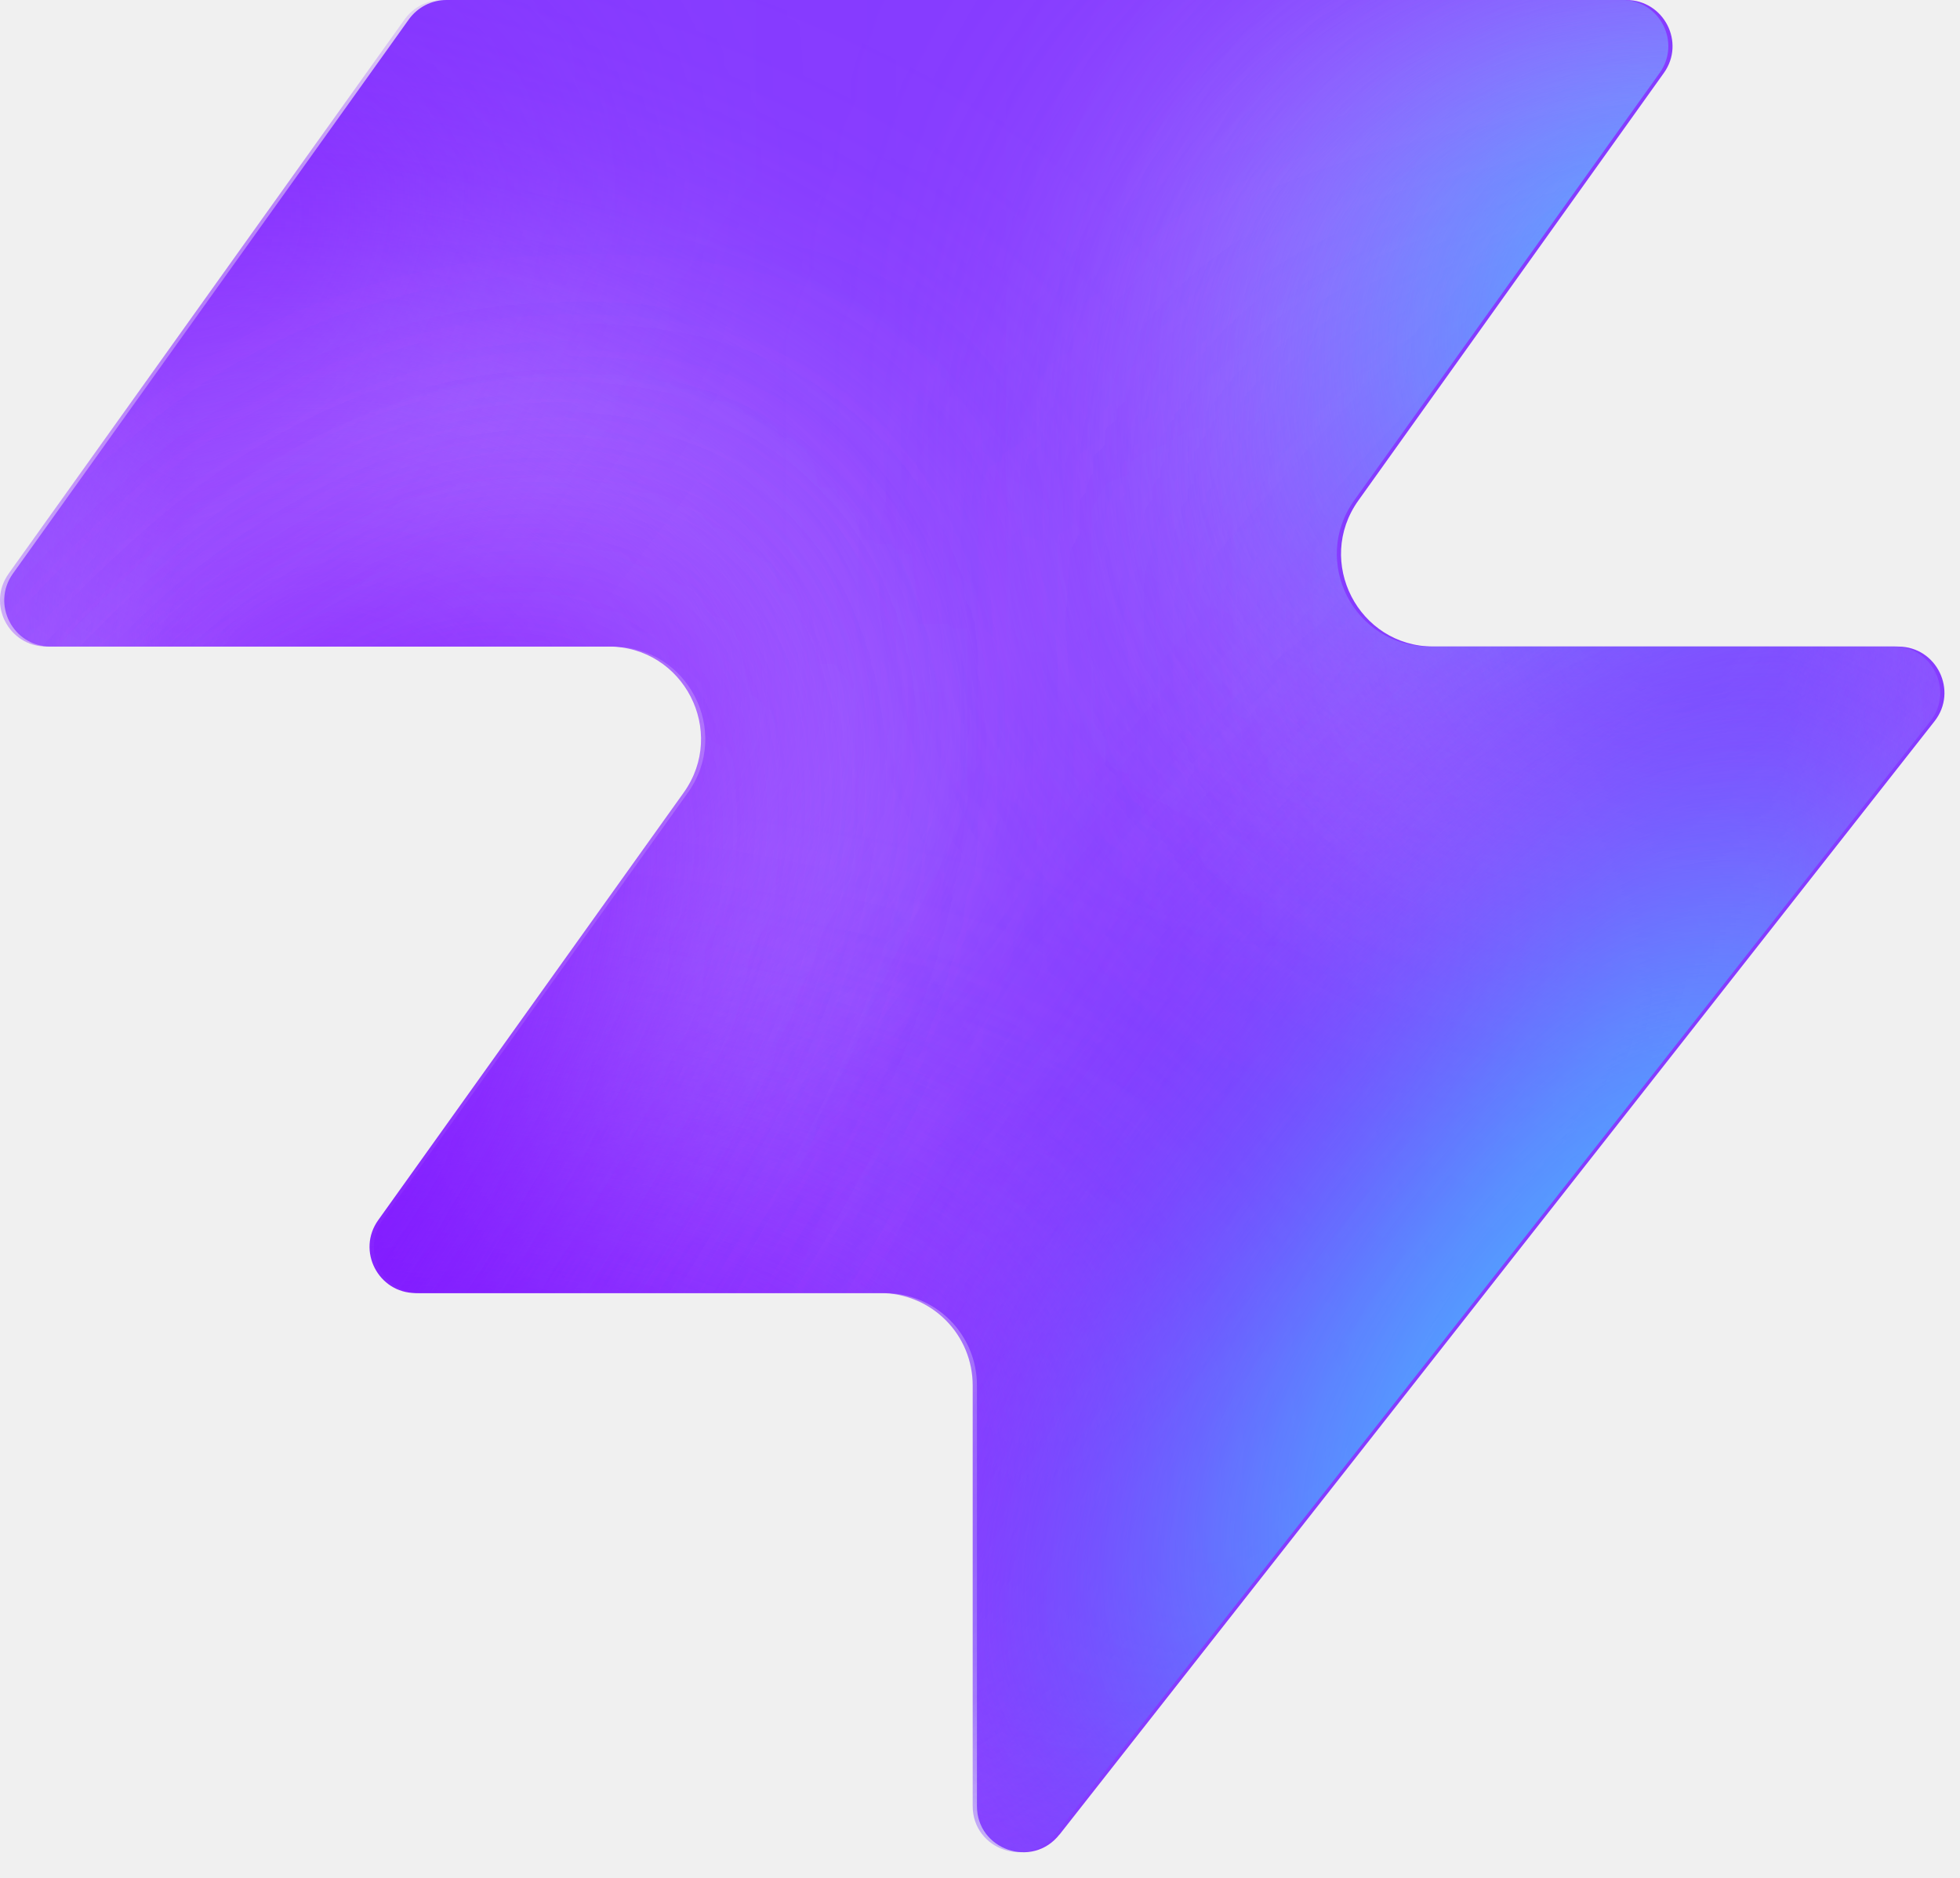
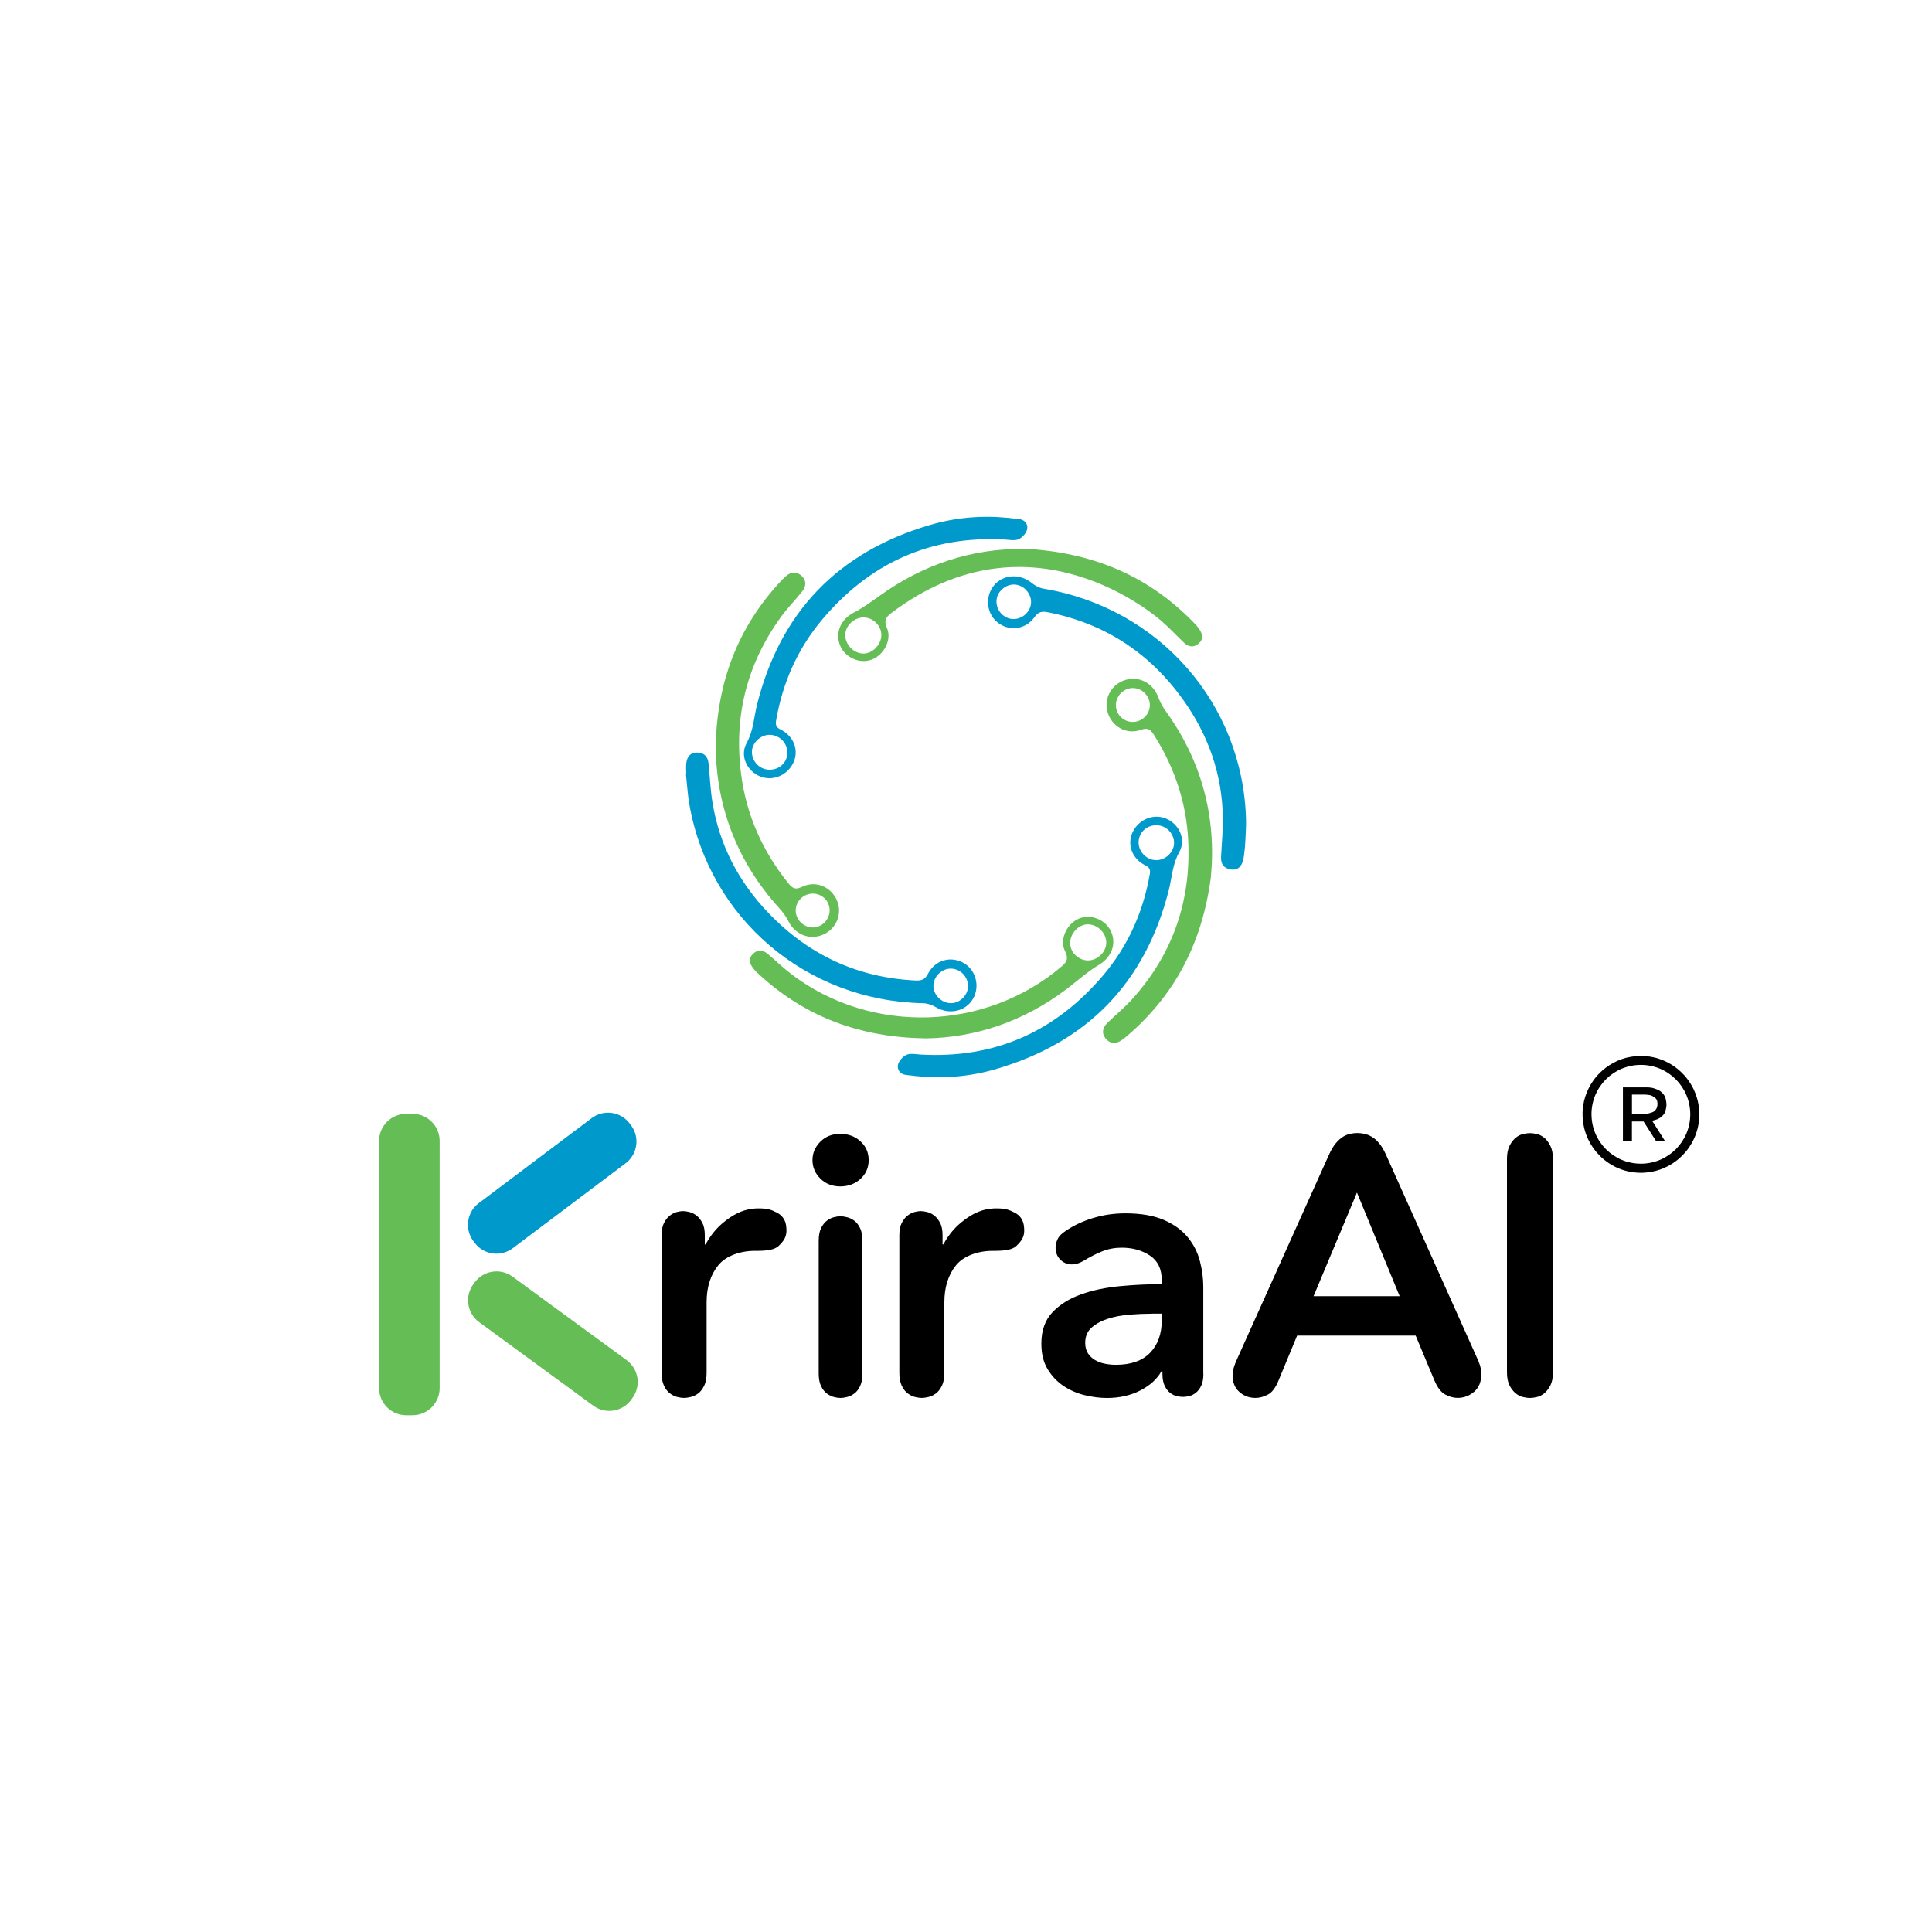
- <svg xmlns="http://www.w3.org/2000/svg" width="48" height="46" fill="none" viewBox="0 0 48 46">
-   <path fill="#863bff" d="M25.946 44.938c-.664.845-2.021.375-2.021-.698V33.937a2.26 2.26 0 0 0-2.262-2.262H10.287c-.92 0-1.456-1.04-.92-1.788l7.48-10.471c1.07-1.497 0-3.578-1.842-3.578H1.237c-.92 0-1.456-1.04-.92-1.788L10.013.474c.214-.297.556-.474.92-.474h28.894c.92 0 1.456 1.04.92 1.788l-7.48 10.471c-1.07 1.498 0 3.579 1.842 3.579h11.377c.943 0 1.473 1.088.89 1.83L25.947 44.94z" style="fill:#863bff;fill:color(display-p3 .525 .23 1);fill-opacity:1" />
-   <mask id="a" width="48" height="46" x="0" y="0" maskUnits="userSpaceOnUse" style="mask-type:alpha">
-     <path fill="#000" d="M25.842 44.938c-.664.844-2.021.375-2.021-.698V33.937a2.26 2.26 0 0 0-2.262-2.262H10.183c-.92 0-1.456-1.04-.92-1.788l7.48-10.471c1.07-1.498 0-3.579-1.842-3.579H1.133c-.92 0-1.456-1.04-.92-1.787L9.91.473c.214-.297.556-.474.92-.474h28.894c.92 0 1.456 1.04.92 1.788l-7.48 10.471c-1.07 1.498 0 3.578 1.842 3.578h11.377c.943 0 1.473 1.088.89 1.832L25.843 44.94z" style="fill:#000;fill-opacity:1" />
-   </mask>
-   <g mask="url(#a)">
-     <g filter="url(#b)">
-       <ellipse cx="5.508" cy="14.704" fill="#ede6ff" rx="5.508" ry="14.704" style="fill:#ede6ff;fill:color(display-p3 .927 .903 1);fill-opacity:1" transform="matrix(.00324 1 1 -.00324 -4.47 31.516)" />
-     </g>
-     <g filter="url(#c)">
-       <ellipse cx="10.399" cy="29.851" fill="#ede6ff" rx="10.399" ry="29.851" style="fill:#ede6ff;fill:color(display-p3 .927 .903 1);fill-opacity:1" transform="matrix(.00324 1 1 -.00324 -39.328 7.883)" />
-     </g>
-     <g filter="url(#d)">
-       <ellipse cx="5.508" cy="30.487" fill="#7e14ff" rx="5.508" ry="30.487" style="fill:#7e14ff;fill:color(display-p3 .492 .077 1);fill-opacity:1" transform="rotate(89.814 -25.913 -14.639)scale(1 -1)" />
-     </g>
-     <g filter="url(#e)">
-       <ellipse cx="5.508" cy="30.599" fill="#7e14ff" rx="5.508" ry="30.599" style="fill:#7e14ff;fill:color(display-p3 .492 .077 1);fill-opacity:1" transform="rotate(89.814 -32.644 -3.334)scale(1 -1)" />
-     </g>
-     <g filter="url(#f)">
-       <ellipse cx="5.508" cy="30.599" fill="#7e14ff" rx="5.508" ry="30.599" style="fill:#7e14ff;fill:color(display-p3 .492 .077 1);fill-opacity:1" transform="matrix(.00324 1 1 -.00324 -34.34 30.47)" />
-     </g>
-     <g filter="url(#g)">
-       <ellipse cx="14.072" cy="22.078" fill="#ede6ff" rx="14.072" ry="22.078" style="fill:#ede6ff;fill:color(display-p3 .927 .903 1);fill-opacity:1" transform="rotate(93.35 24.506 48.493)scale(-1 1)" />
-     </g>
-     <g filter="url(#h)">
-       <ellipse cx="3.47" cy="21.501" fill="#7e14ff" rx="3.47" ry="21.501" style="fill:#7e14ff;fill:color(display-p3 .492 .077 1);fill-opacity:1" transform="rotate(89.009 28.708 47.59)scale(-1 1)" />
-     </g>
-     <g filter="url(#i)">
-       <ellipse cx="3.47" cy="21.501" fill="#7e14ff" rx="3.47" ry="21.501" style="fill:#7e14ff;fill:color(display-p3 .492 .077 1);fill-opacity:1" transform="rotate(89.009 28.708 47.59)scale(-1 1)" />
-     </g>
-     <g filter="url(#j)">
-       <ellipse cx=".387" cy="8.972" fill="#7e14ff" rx="4.407" ry="29.108" style="fill:#7e14ff;fill:color(display-p3 .492 .077 1);fill-opacity:1" transform="rotate(39.51 .387 8.972)" />
-     </g>
-     <g filter="url(#k)">
-       <ellipse cx="47.523" cy="-6.092" fill="#7e14ff" rx="4.407" ry="29.108" style="fill:#7e14ff;fill:color(display-p3 .492 .077 1);fill-opacity:1" transform="rotate(37.892 47.523 -6.092)" />
-     </g>
-     <g filter="url(#l)">
-       <ellipse cx="41.412" cy="6.333" fill="#47bfff" rx="5.971" ry="9.665" style="fill:#47bfff;fill:color(display-p3 .28 .748 1);fill-opacity:1" transform="rotate(37.892 41.412 6.333)" />
-     </g>
-     <g filter="url(#m)">
-       <ellipse cx="-1.879" cy="38.332" fill="#7e14ff" rx="4.407" ry="29.108" style="fill:#7e14ff;fill:color(display-p3 .492 .077 1);fill-opacity:1" transform="rotate(37.892 -1.88 38.332)" />
-     </g>
-     <g filter="url(#n)">
-       <ellipse cx="-1.879" cy="38.332" fill="#7e14ff" rx="4.407" ry="29.108" style="fill:#7e14ff;fill:color(display-p3 .492 .077 1);fill-opacity:1" transform="rotate(37.892 -1.88 38.332)" />
-     </g>
-     <g filter="url(#o)">
-       <ellipse cx="35.651" cy="29.907" fill="#7e14ff" rx="4.407" ry="29.108" style="fill:#7e14ff;fill:color(display-p3 .492 .077 1);fill-opacity:1" transform="rotate(37.892 35.651 29.907)" />
-     </g>
-     <g filter="url(#p)">
-       <ellipse cx="38.418" cy="32.4" fill="#47bfff" rx="5.971" ry="15.297" style="fill:#47bfff;fill:color(display-p3 .28 .748 1);fill-opacity:1" transform="rotate(37.892 38.418 32.4)" />
+ <svg xmlns="http://www.w3.org/2000/svg" id="Layer_2" data-name="Layer 2" viewBox="0 0 500 500">
+   <defs>
+     <style>
+       .cls-1 {
+         fill: #fff;
+       }
+ 
+       .cls-2 {
+         fill: #0099cb;
+       }
+ 
+       .cls-3 {
+         fill: #65bd56;
+       }
+     </style>
+   </defs>
+   <g id="logo">
+     <g id="Logo">
+       <rect class="cls-1" width="500" height="500" />
+       <g>
+         <g id="K_riraAI" data-name="K riraAI">
+           <g>
+             <rect class="cls-3" x="98.1" y="288.26" width="15.68" height="78" rx="7.02" ry="7.02" />
+             <rect class="cls-2" x="135.62" y="280.91" width="14.61" height="50.62" rx="7.02" ry="7.02" transform="translate(301.61 7.86) rotate(53.03)" />
+             <rect class="cls-3" x="135.77" y="321.8" width="14.61" height="50.62" rx="7.02" ry="7.02" transform="translate(507.69 436.64) rotate(126.2)" />
+           </g>
+           <g id="riraAI">
+             <path d="m182.23,358.64c-.42.87-.94,1.54-1.55,1.99-.62.45-1.26.76-1.94.92-.68.16-1.25.24-1.7.24-.52,0-1.1-.08-1.75-.24-.65-.16-1.28-.47-1.89-.92-.62-.45-1.13-1.12-1.55-1.99-.42-.87-.63-1.99-.63-3.35v-35.65c0-1.29.21-2.35.63-3.16.42-.81.92-1.44,1.51-1.89.58-.45,1.18-.76,1.8-.92.61-.16,1.15-.24,1.6-.24s1,.08,1.65.24c.65.16,1.26.47,1.85.92.58.45,1.08,1.09,1.51,1.89.42.81.63,1.86.63,3.16v2.43h.19c1.7-3.09,3.52-4.92,5.61-6.46,2.26-1.67,4.65-2.76,7.5-2.87,3.16-.11,4.09.47,5.28,1.05,1.5.73,2.35,2,2.5,3.68s.14,3.02-1.95,4.96c-1.09,1.02-2.94,1.31-6.1,1.29-3.69-.03-7.54,1.25-9.55,3.74-2.01,2.49-3.01,5.68-3.01,9.57v18.26c0,1.36-.21,2.48-.63,3.35Z" />
+             <path d="m224.81,300.24c0,1.95-.71,3.57-2.12,4.86-1.42,1.29-3.16,1.94-5.24,1.94s-3.79-.68-5.15-2.03c-1.35-1.35-2.03-2.94-2.03-4.77s.68-3.41,2.03-4.77c1.35-1.35,3.07-2.03,5.15-2.03s3.82.65,5.24,1.94c1.42,1.29,2.12,2.91,2.12,4.86Zm-1.61,55.23c0,1.32-.2,2.41-.61,3.26-.41.85-.91,1.5-1.51,1.93-.6.44-1.23.74-1.89.9-.66.16-1.21.24-1.65.24-.5,0-1.07-.08-1.7-.24-.63-.16-1.24-.46-1.84-.9-.6-.44-1.1-1.09-1.51-1.93-.41-.85-.61-1.94-.61-3.26v-34.36c0-1.32.2-2.41.61-3.26.41-.85.91-1.49,1.51-1.94.6-.44,1.21-.74,1.84-.9.63-.16,1.19-.24,1.7-.24.44,0,.99.08,1.65.24.66.16,1.29.46,1.89.9.6.44,1.1,1.09,1.51,1.94.41.85.61,1.94.61,3.26v34.36Z" />
+             <path d="m243.76,358.64c-.42.87-.94,1.54-1.55,1.99-.62.45-1.26.76-1.94.92-.68.16-1.25.24-1.7.24-.52,0-1.1-.08-1.75-.24-.65-.16-1.28-.47-1.89-.92-.62-.45-1.13-1.12-1.55-1.99-.42-.87-.63-1.99-.63-3.35v-35.65c0-1.29.21-2.35.63-3.16.42-.81.92-1.44,1.51-1.89.58-.45,1.18-.76,1.8-.92.61-.16,1.15-.24,1.6-.24s1,.08,1.65.24c.65.16,1.26.47,1.85.92.58.45,1.08,1.09,1.51,1.89.42.81.63,1.86.63,3.16v2.43h.19c1.7-3.09,3.52-4.92,5.61-6.46,2.26-1.67,4.65-2.76,7.5-2.87,3.16-.11,4.09.47,5.28,1.05,1.5.73,2.35,2,2.5,3.68s.14,3.02-1.95,4.96c-1.09,1.02-2.94,1.31-6.1,1.29-3.69-.03-7.54,1.25-9.55,3.74-2.01,2.49-3.01,5.68-3.01,9.57v18.26c0,1.36-.21,2.48-.63,3.35Z" />
+             <path d="m311.44,355.57c0,1.26-.19,2.28-.57,3.07-.38.79-.85,1.4-1.42,1.84s-1.15.72-1.75.85c-.6.13-1.12.19-1.56.19s-.96-.06-1.56-.19c-.6-.13-1.18-.41-1.75-.85s-1.04-1.05-1.42-1.84c-.38-.79-.57-1.81-.57-3.07v-.66h-.28c-1.13,2.01-2.96,3.67-5.48,4.96-2.52,1.29-5.38,1.93-8.59,1.93-1.83,0-3.73-.24-5.71-.71s-3.81-1.26-5.48-2.36c-1.67-1.1-3.05-2.55-4.15-4.34-1.1-1.79-1.65-4.01-1.65-6.66,0-3.4.96-6.1,2.88-8.12,1.92-2.01,4.39-3.56,7.41-4.63,3.02-1.07,6.37-1.78,10.05-2.12,3.68-.35,7.28-.52,10.81-.52v-1.13c0-2.83-1.02-4.92-3.07-6.28-2.05-1.35-4.48-2.03-7.32-2.03-1.76,0-3.43.32-5,.94-1.57.63-3.18,1.45-4.81,2.45-1.07.63-2.08.94-3.02.94-1.2,0-2.2-.41-3.02-1.23-.82-.82-1.23-1.86-1.23-3.12,0-.69.17-1.42.52-2.17.35-.76,1.05-1.48,2.12-2.17,2.14-1.45,4.53-2.56,7.18-3.35,2.64-.79,5.38-1.18,8.21-1.18,4.03,0,7.35.57,9.96,1.7,2.61,1.13,4.67,2.61,6.18,4.44,1.51,1.83,2.56,3.87,3.16,6.14.6,2.27.9,4.53.9,6.8v22.47Zm-13.31-15.58c-1.83,0-3.75.08-5.76.24-2.02.16-3.87.5-5.57,1.04-1.7.54-3.12,1.29-4.25,2.27-1.13.98-1.7,2.31-1.7,4.01,0,1.07.24,1.97.71,2.69.47.72,1.09,1.31,1.84,1.75.76.44,1.61.76,2.55.94.94.19,1.89.28,2.83.28,3.9,0,6.86-1.04,8.87-3.12,2.01-2.08,3.02-4.91,3.02-8.5v-1.61h-2.55Z" />
+             <path d="m366.38,345.65h-30.68l-4.81,11.61c-.76,1.89-1.68,3.12-2.79,3.68-1.1.57-2.16.85-3.16.85-1.64,0-3.04-.52-4.2-1.56-1.17-1.04-1.75-2.47-1.75-4.3,0-.5.06-1.02.19-1.56.13-.53.35-1.18.66-1.94l24.07-53.53c.57-1.26,1.16-2.27,1.79-3.02.63-.75,1.26-1.32,1.89-1.7.63-.38,1.26-.63,1.89-.76.63-.13,1.23-.19,1.79-.19s1.16.06,1.79.19c.63.13,1.27.38,1.93.76.66.38,1.31.94,1.94,1.7.63.76,1.23,1.76,1.79,3.02l23.89,53.34c.31.76.52,1.42.61,1.98.09.57.14,1.04.14,1.42,0,1.95-.61,3.46-1.84,4.53s-2.66,1.61-4.3,1.61c-1.01,0-2.06-.28-3.16-.85-1.1-.57-2.06-1.82-2.88-3.78l-4.82-11.52Zm-26.43-10.2h22.28l-11.05-26.81-11.23,26.81Z" />
+             <path d="m401.9,355.09c0,1.45-.22,2.6-.66,3.45-.44.85-.96,1.53-1.56,2.03-.6.5-1.24.83-1.94.99-.69.16-1.29.24-1.79.24s-1.1-.08-1.79-.24c-.69-.16-1.34-.49-1.94-.99-.6-.5-1.12-1.18-1.56-2.03-.44-.85-.66-2-.66-3.45v-55.13c0-1.38.22-2.52.66-3.4.44-.88.96-1.57,1.56-2.08.6-.5,1.24-.83,1.94-.99.69-.16,1.29-.24,1.79-.24s1.1.08,1.79.24c.69.16,1.34.49,1.94.99.6.5,1.12,1.2,1.56,2.08.44.88.66,2.01.66,3.4v55.13Z" />
+           </g>
+         </g>
+         <g>
+           <path d="m409.56,287.81c.01-.16.02-.31.04-.47.06-.49.1-.98.17-1.46.1-.69.27-1.36.48-2.03.48-1.52,1.18-2.93,2.11-4.23.68-.95,1.46-1.82,2.35-2.59,1.14-1,2.4-1.81,3.78-2.44.98-.44,2-.79,3.06-.99.57-.11,1.14-.2,1.72-.26.7-.08,1.4-.08,2.1-.05,1.09.05,2.17.22,3.22.5,1.15.31,2.24.75,3.28,1.32.9.49,1.73,1.06,2.51,1.72,1.1.93,2.05,1.98,2.85,3.18.83,1.24,1.46,2.58,1.9,4,.21.68.37,1.36.47,2.06.06.44.12.89.14,1.34.03.58.04,1.16.02,1.74-.03.57-.11,1.13-.18,1.69-.11.8-.32,1.59-.58,2.36-.3.89-.68,1.75-1.15,2.58-.43.76-.92,1.49-1.48,2.17-.5.61-1.05,1.18-1.64,1.71-.78.7-1.63,1.31-2.54,1.84-.83.48-1.7.87-2.6,1.19-.74.26-1.49.46-2.27.59-.47.08-.94.13-1.41.18-.67.07-1.35.08-2.02.04-.49-.03-.97-.09-1.45-.15-.9-.12-1.77-.34-2.63-.63-1.25-.42-2.42-1-3.51-1.74-.79-.53-1.52-1.13-2.2-1.79-1.29-1.27-2.32-2.72-3.1-4.36-.56-1.19-.96-2.44-1.19-3.74-.08-.46-.13-.92-.18-1.38-.02-.21-.03-.41-.04-.62,0-.03-.01-.07-.02-.1,0-.38,0-.77,0-1.15Zm2.32.56c0,7.07,5.7,12.78,12.76,12.79,7.04.01,12.79-5.68,12.8-12.77,0-7.01-5.64-12.79-12.78-12.8-7.05,0-12.77,5.67-12.79,12.77Z" />
+           <path d="m427.57,290.06c1.12,1.77,2.24,3.52,3.37,5.3-.04,0-.07,0-.09,0-.72,0-1.43,0-2.15,0-.06,0-.1-.02-.13-.07-.97-1.53-1.94-3.05-2.91-4.57-.09-.14-.18-.28-.27-.42-.02-.03-.06-.06-.1-.06-.97,0-1.94,0-2.9,0-.01,0-.02,0-.05,0v5.11h-2.33v-13.94s.06,0,.09,0c2.01,0,4.02,0,6.03,0,.74,0,1.48.07,2.18.34.46.18.93.34,1.35.63.27.19.48.42.7.66.34.37.59.79.7,1.29.1.46.2.92.22,1.39.02.39-.03.78-.12,1.17-.07.32-.15.64-.26.94-.18.45-.5.81-.86,1.13-.57.51-1.25.78-1.98.97-.16.04-.31.08-.48.12Zm-5.23-1.79s.06,0,.08,0c1.15,0,2.31,0,3.46,0,.24,0,.48-.04.71-.1.27-.06.53-.16.8-.24.21-.07.42-.12.6-.26.34-.27.63-.57.79-.98.19-.52.21-1.06.12-1.59-.07-.4-.26-.76-.6-1.01-.19-.13-.37-.27-.57-.38-.19-.1-.39-.2-.59-.26-.17-.05-.36-.06-.54-.08-.29-.03-.57-.09-.86-.09-1.1-.01-2.19,0-3.29,0-.03,0-.06,0-.1,0v5Z" />
+         </g>
+         <g>
+           <path class="cls-3" d="m185.2,193.69c.28-17.14,5.77-31.42,16.98-43.41.41-.44.85-.87,1.32-1.26,1.4-1.17,2.86-1.11,4.09.14,1.2,1.22.99,2.68-.01,3.94-1.81,2.25-3.86,4.32-5.54,6.66-8.8,12.21-12.2,25.78-10.22,40.75,1.38,10.48,5.49,19.68,12.05,27.89,1.04,1.3,1.77,2.06,3.71,1.11,3.58-1.75,7.6.05,9.07,3.63,1.39,3.4-.2,7.25-3.63,8.74-3.47,1.52-7.26-.01-9.01-3.51-.6-1.2-1.41-2.33-2.32-3.32-10.88-11.95-16.19-26.05-16.47-41.35Zm25.22,37.57c-2.39-.03-4.4,1.86-4.49,4.23-.09,2.42,1.97,4.53,4.42,4.54,2.34,0,4.31-1.97,4.36-4.37.04-2.39-1.89-4.37-4.28-4.4Z" />
+           <path class="cls-2" d="m177.6,200.43c0-.99-.1-1.99.02-2.96.2-1.59,1-2.73,2.8-2.71,1.83.02,2.77,1.05,2.95,2.82.34,3.4.47,6.82,1.03,10.18,1.82,11.05,6.83,20.57,14.56,28.61,10.36,10.78,23.01,16.66,38,17.38,1.54.07,2.45-.25,3.22-1.76,1.83-3.59,6.01-4.69,9.35-2.69,3.08,1.85,4.12,6.06,2.27,9.21-1.93,3.28-6.18,4.17-9.59,2.15-.97-.58-2.2-1.01-3.32-1.03-30.24-.59-55.35-21.92-60.49-51.5-.44-2.54-.59-5.13-.87-7.7.03,0,.05,0,.08,0Zm72.93,54.78c.01-2.46-2.02-4.52-4.47-4.53-2.42,0-4.51,2.1-4.49,4.52.01,2.36,2.21,4.46,4.61,4.42,2.3-.04,4.34-2.11,4.35-4.42Z" />
+           <path class="cls-2" d="m237.35,278.53c-.91-.11-1.81-.24-2.72-.32-1.62-.13-2.49-1.31-2.25-2.59.19-1.02,1.25-2.2,2.23-2.64,1.01-.45,2.38-.14,3.59-.07,19.29,1.13,35.04-5.97,47.41-20.63,6.3-7.47,10.18-16.14,11.91-25.78.21-1.16.21-1.89-1.09-2.53-3.47-1.71-4.81-5.44-3.31-8.6,1.57-3.31,5.38-4.87,8.62-3.53,3.38,1.4,5.31,5.34,3.45,8.68-1.79,3.21-1.89,6.66-2.74,9.99-6.14,23.95-21.15,39.3-44.79,46.19-6.6,1.92-13.42,2.51-20.31,1.81Zm62.45-64.92c-2.64-.29-4.88,1.47-5.11,4.01-.23,2.5,1.7,4.77,4.24,4.98,2.35.2,4.71-1.76,4.9-4.08.21-2.41-1.63-4.65-4.04-4.91Z" />
+           <path class="cls-3" d="m239.66,268.73c-17.02-.23-31.07-5.51-42.97-16.32-.62-.56-1.24-1.14-1.75-1.8-.9-1.17-1.36-2.45-.13-3.69,1.24-1.25,2.59-1.13,3.87-.06,2.09,1.76,4.06,3.68,6.23,5.33,20.62,15.63,50.28,14.68,69.92-2.15,1.37-1.17,1.69-2.16.8-3.89-1.48-2.91.38-7.01,3.51-8.38,3.11-1.36,7.05.22,8.43,3.38,1.46,3.31-.08,6.71-3.09,8.5-3.03,1.79-5.68,4.22-8.51,6.36-11.04,8.34-23.5,12.53-36.31,12.72Zm41.95-20.17c2.48-.02,4.71-2.23,4.69-4.64-.03-2.56-2.36-4.79-4.92-4.7-2.35.08-4.48,2.46-4.42,4.95.06,2.38,2.21,4.41,4.65,4.39Z" />
+           <path class="cls-3" d="m313.38,226.99c-2.23,17-9.3,30.56-21.8,41.2-.46.39-.95.77-1.45,1.1-1.52,1-2.97.78-4.05-.6-1.06-1.35-.68-2.78.46-3.91,2.05-2.03,4.32-3.85,6.26-5.98,10.13-11.13,15.05-24.22,14.78-39.32-.18-10.56-3.22-20.18-8.8-29.07-.88-1.41-1.53-2.25-3.56-1.52-3.75,1.34-7.54-.91-8.59-4.64-1-3.54,1.03-7.18,4.6-8.27,3.62-1.11,7.21.84,8.55,4.51.46,1.26,1.14,2.47,1.92,3.56,9.46,13.1,13.13,27.72,11.67,42.95Zm-20.79-40.19c2.37.3,4.58-1.35,4.94-3.69.37-2.39-1.44-4.73-3.87-5.02-2.33-.27-4.51,1.47-4.83,3.85-.31,2.37,1.38,4.56,3.76,4.86Z" />
+           <path class="cls-2" d="m322.13,219.83c-.14.98-.19,1.98-.45,2.92-.43,1.54-1.39,2.56-3.16,2.27-1.81-.29-2.59-1.45-2.51-3.22.16-3.41.52-6.82.47-10.22-.19-11.2-3.76-21.34-10.24-30.42-8.68-12.17-20.34-19.82-35.07-22.72-1.52-.3-2.46-.11-3.44,1.27-2.33,3.29-6.63,3.77-9.64,1.31-2.78-2.28-3.19-6.6-.91-9.44,2.38-2.97,6.72-3.23,9.8-.73.88.71,2.03,1.32,3.13,1.5,29.83,4.99,51.58,29.74,52.36,59.75.07,2.58-.31,7.75-.34,7.74Zm-64.19-64.8c-.37,2.43,1.34,4.77,3.76,5.13,2.39.36,4.76-1.42,5.1-3.82.33-2.34-1.53-4.74-3.91-5.04-2.28-.29-4.6,1.46-4.95,3.74Z" />
+           <path class="cls-2" d="m260.86,134.01c.91.1,1.81.24,2.72.31,1.63.12,2.49,1.3,2.26,2.58-.19,1.02-1.24,2.21-2.22,2.65-1.01.45-2.38.15-3.59.08-19.29-1.05-35.01,6.1-47.33,20.81-6.27,7.49-10.12,16.18-11.81,25.82-.2,1.16-.2,1.89,1.1,2.53,3.47,1.7,4.83,5.42,3.34,8.58-1.56,3.32-5.36,4.89-8.61,3.57-3.39-1.39-5.33-5.32-3.48-8.67,1.78-3.22,1.86-6.67,2.7-10,6.05-23.97,21-39.38,44.61-46.37,6.59-1.95,13.41-2.56,20.3-1.88Zm-62.2,65.16c2.64.28,4.88-1.49,5.1-4.03.22-2.51-1.72-4.76-4.26-4.96-2.35-.19-4.7,1.78-4.89,4.1-.2,2.41,1.65,4.64,4.06,4.89Z" />
+           <path class="cls-3" d="m266.77,142.11c16.98,1.22,30.7,7.31,41.95,18.79.58.6,1.17,1.21,1.64,1.9.83,1.22,1.21,2.52-.08,3.69-1.31,1.18-2.65.98-3.87-.17-1.99-1.88-3.84-3.91-5.91-5.68-1-.85-33.57-29.56-69.92-1.92-1.44,1.09-1.81,2.06-1.03,3.84,1.31,2.99-.79,6.98-3.99,8.16-3.19,1.17-7.02-.63-8.22-3.86-1.26-3.39.47-6.7,3.58-8.3,3.13-1.61,5.92-3.88,8.86-5.85,11.51-7.68,24.19-11.14,36.99-10.58Zm-43.06,17.69c-2.47-.13-4.83,1.95-4.95,4.36-.12,2.55,2.08,4.92,4.63,4.98,2.35.06,4.61-2.2,4.7-4.68.08-2.38-1.95-4.53-4.38-4.65Z" />
+         </g>
+       </g>
    </g>
  </g>
-   <defs>
-     <filter id="b" width="60.045" height="41.654" x="-19.77" y="16.149" color-interpolation-filters="sRGB" filterUnits="userSpaceOnUse">
-       <feFlood flood-opacity="0" result="BackgroundImageFix" />
-       <feBlend in="SourceGraphic" in2="BackgroundImageFix" result="shape" />
-       <feGaussianBlur result="effect1_foregroundBlur_2002_17158" stdDeviation="7.659" />
-     </filter>
-     <filter id="c" width="90.34" height="51.437" x="-54.613" y="-7.533" color-interpolation-filters="sRGB" filterUnits="userSpaceOnUse">
-       <feFlood flood-opacity="0" result="BackgroundImageFix" />
-       <feBlend in="SourceGraphic" in2="BackgroundImageFix" result="shape" />
-       <feGaussianBlur result="effect1_foregroundBlur_2002_17158" stdDeviation="7.659" />
-     </filter>
-     <filter id="d" width="79.355" height="29.4" x="-49.64" y="2.03" color-interpolation-filters="sRGB" filterUnits="userSpaceOnUse">
-       <feFlood flood-opacity="0" result="BackgroundImageFix" />
-       <feBlend in="SourceGraphic" in2="BackgroundImageFix" result="shape" />
-       <feGaussianBlur result="effect1_foregroundBlur_2002_17158" stdDeviation="4.596" />
-     </filter>
-     <filter id="e" width="79.579" height="29.4" x="-45.045" y="20.029" color-interpolation-filters="sRGB" filterUnits="userSpaceOnUse">
-       <feFlood flood-opacity="0" result="BackgroundImageFix" />
-       <feBlend in="SourceGraphic" in2="BackgroundImageFix" result="shape" />
-       <feGaussianBlur result="effect1_foregroundBlur_2002_17158" stdDeviation="4.596" />
-     </filter>
-     <filter id="f" width="79.579" height="29.4" x="-43.513" y="21.178" color-interpolation-filters="sRGB" filterUnits="userSpaceOnUse">
-       <feFlood flood-opacity="0" result="BackgroundImageFix" />
-       <feBlend in="SourceGraphic" in2="BackgroundImageFix" result="shape" />
-       <feGaussianBlur result="effect1_foregroundBlur_2002_17158" stdDeviation="4.596" />
-     </filter>
-     <filter id="g" width="74.749" height="58.852" x="15.756" y="-17.901" color-interpolation-filters="sRGB" filterUnits="userSpaceOnUse">
-       <feFlood flood-opacity="0" result="BackgroundImageFix" />
-       <feBlend in="SourceGraphic" in2="BackgroundImageFix" result="shape" />
-       <feGaussianBlur result="effect1_foregroundBlur_2002_17158" stdDeviation="7.659" />
-     </filter>
-     <filter id="h" width="61.377" height="25.362" x="23.548" y="2.284" color-interpolation-filters="sRGB" filterUnits="userSpaceOnUse">
-       <feFlood flood-opacity="0" result="BackgroundImageFix" />
-       <feBlend in="SourceGraphic" in2="BackgroundImageFix" result="shape" />
-       <feGaussianBlur result="effect1_foregroundBlur_2002_17158" stdDeviation="4.596" />
-     </filter>
-     <filter id="i" width="61.377" height="25.362" x="23.548" y="2.284" color-interpolation-filters="sRGB" filterUnits="userSpaceOnUse">
-       <feFlood flood-opacity="0" result="BackgroundImageFix" />
-       <feBlend in="SourceGraphic" in2="BackgroundImageFix" result="shape" />
-       <feGaussianBlur result="effect1_foregroundBlur_2002_17158" stdDeviation="4.596" />
-     </filter>
-     <filter id="j" width="56.045" height="63.649" x="-27.636" y="-22.853" color-interpolation-filters="sRGB" filterUnits="userSpaceOnUse">
-       <feFlood flood-opacity="0" result="BackgroundImageFix" />
-       <feBlend in="SourceGraphic" in2="BackgroundImageFix" result="shape" />
-       <feGaussianBlur result="effect1_foregroundBlur_2002_17158" stdDeviation="4.596" />
-     </filter>
-     <filter id="k" width="54.814" height="64.646" x="20.116" y="-38.415" color-interpolation-filters="sRGB" filterUnits="userSpaceOnUse">
-       <feFlood flood-opacity="0" result="BackgroundImageFix" />
-       <feBlend in="SourceGraphic" in2="BackgroundImageFix" result="shape" />
-       <feGaussianBlur result="effect1_foregroundBlur_2002_17158" stdDeviation="4.596" />
-     </filter>
-     <filter id="l" width="33.541" height="35.313" x="24.641" y="-11.323" color-interpolation-filters="sRGB" filterUnits="userSpaceOnUse">
-       <feFlood flood-opacity="0" result="BackgroundImageFix" />
-       <feBlend in="SourceGraphic" in2="BackgroundImageFix" result="shape" />
-       <feGaussianBlur result="effect1_foregroundBlur_2002_17158" stdDeviation="4.596" />
-     </filter>
-     <filter id="m" width="54.814" height="64.646" x="-29.286" y="6.009" color-interpolation-filters="sRGB" filterUnits="userSpaceOnUse">
-       <feFlood flood-opacity="0" result="BackgroundImageFix" />
-       <feBlend in="SourceGraphic" in2="BackgroundImageFix" result="shape" />
-       <feGaussianBlur result="effect1_foregroundBlur_2002_17158" stdDeviation="4.596" />
-     </filter>
-     <filter id="n" width="54.814" height="64.646" x="-29.286" y="6.009" color-interpolation-filters="sRGB" filterUnits="userSpaceOnUse">
-       <feFlood flood-opacity="0" result="BackgroundImageFix" />
-       <feBlend in="SourceGraphic" in2="BackgroundImageFix" result="shape" />
-       <feGaussianBlur result="effect1_foregroundBlur_2002_17158" stdDeviation="4.596" />
-     </filter>
-     <filter id="o" width="54.814" height="64.646" x="8.244" y="-2.416" color-interpolation-filters="sRGB" filterUnits="userSpaceOnUse">
-       <feFlood flood-opacity="0" result="BackgroundImageFix" />
-       <feBlend in="SourceGraphic" in2="BackgroundImageFix" result="shape" />
-       <feGaussianBlur result="effect1_foregroundBlur_2002_17158" stdDeviation="4.596" />
-     </filter>
-     <filter id="p" width="39.409" height="43.623" x="18.713" y="10.588" color-interpolation-filters="sRGB" filterUnits="userSpaceOnUse">
-       <feFlood flood-opacity="0" result="BackgroundImageFix" />
-       <feBlend in="SourceGraphic" in2="BackgroundImageFix" result="shape" />
-       <feGaussianBlur result="effect1_foregroundBlur_2002_17158" stdDeviation="4.596" />
-     </filter>
-   </defs>
</svg>
